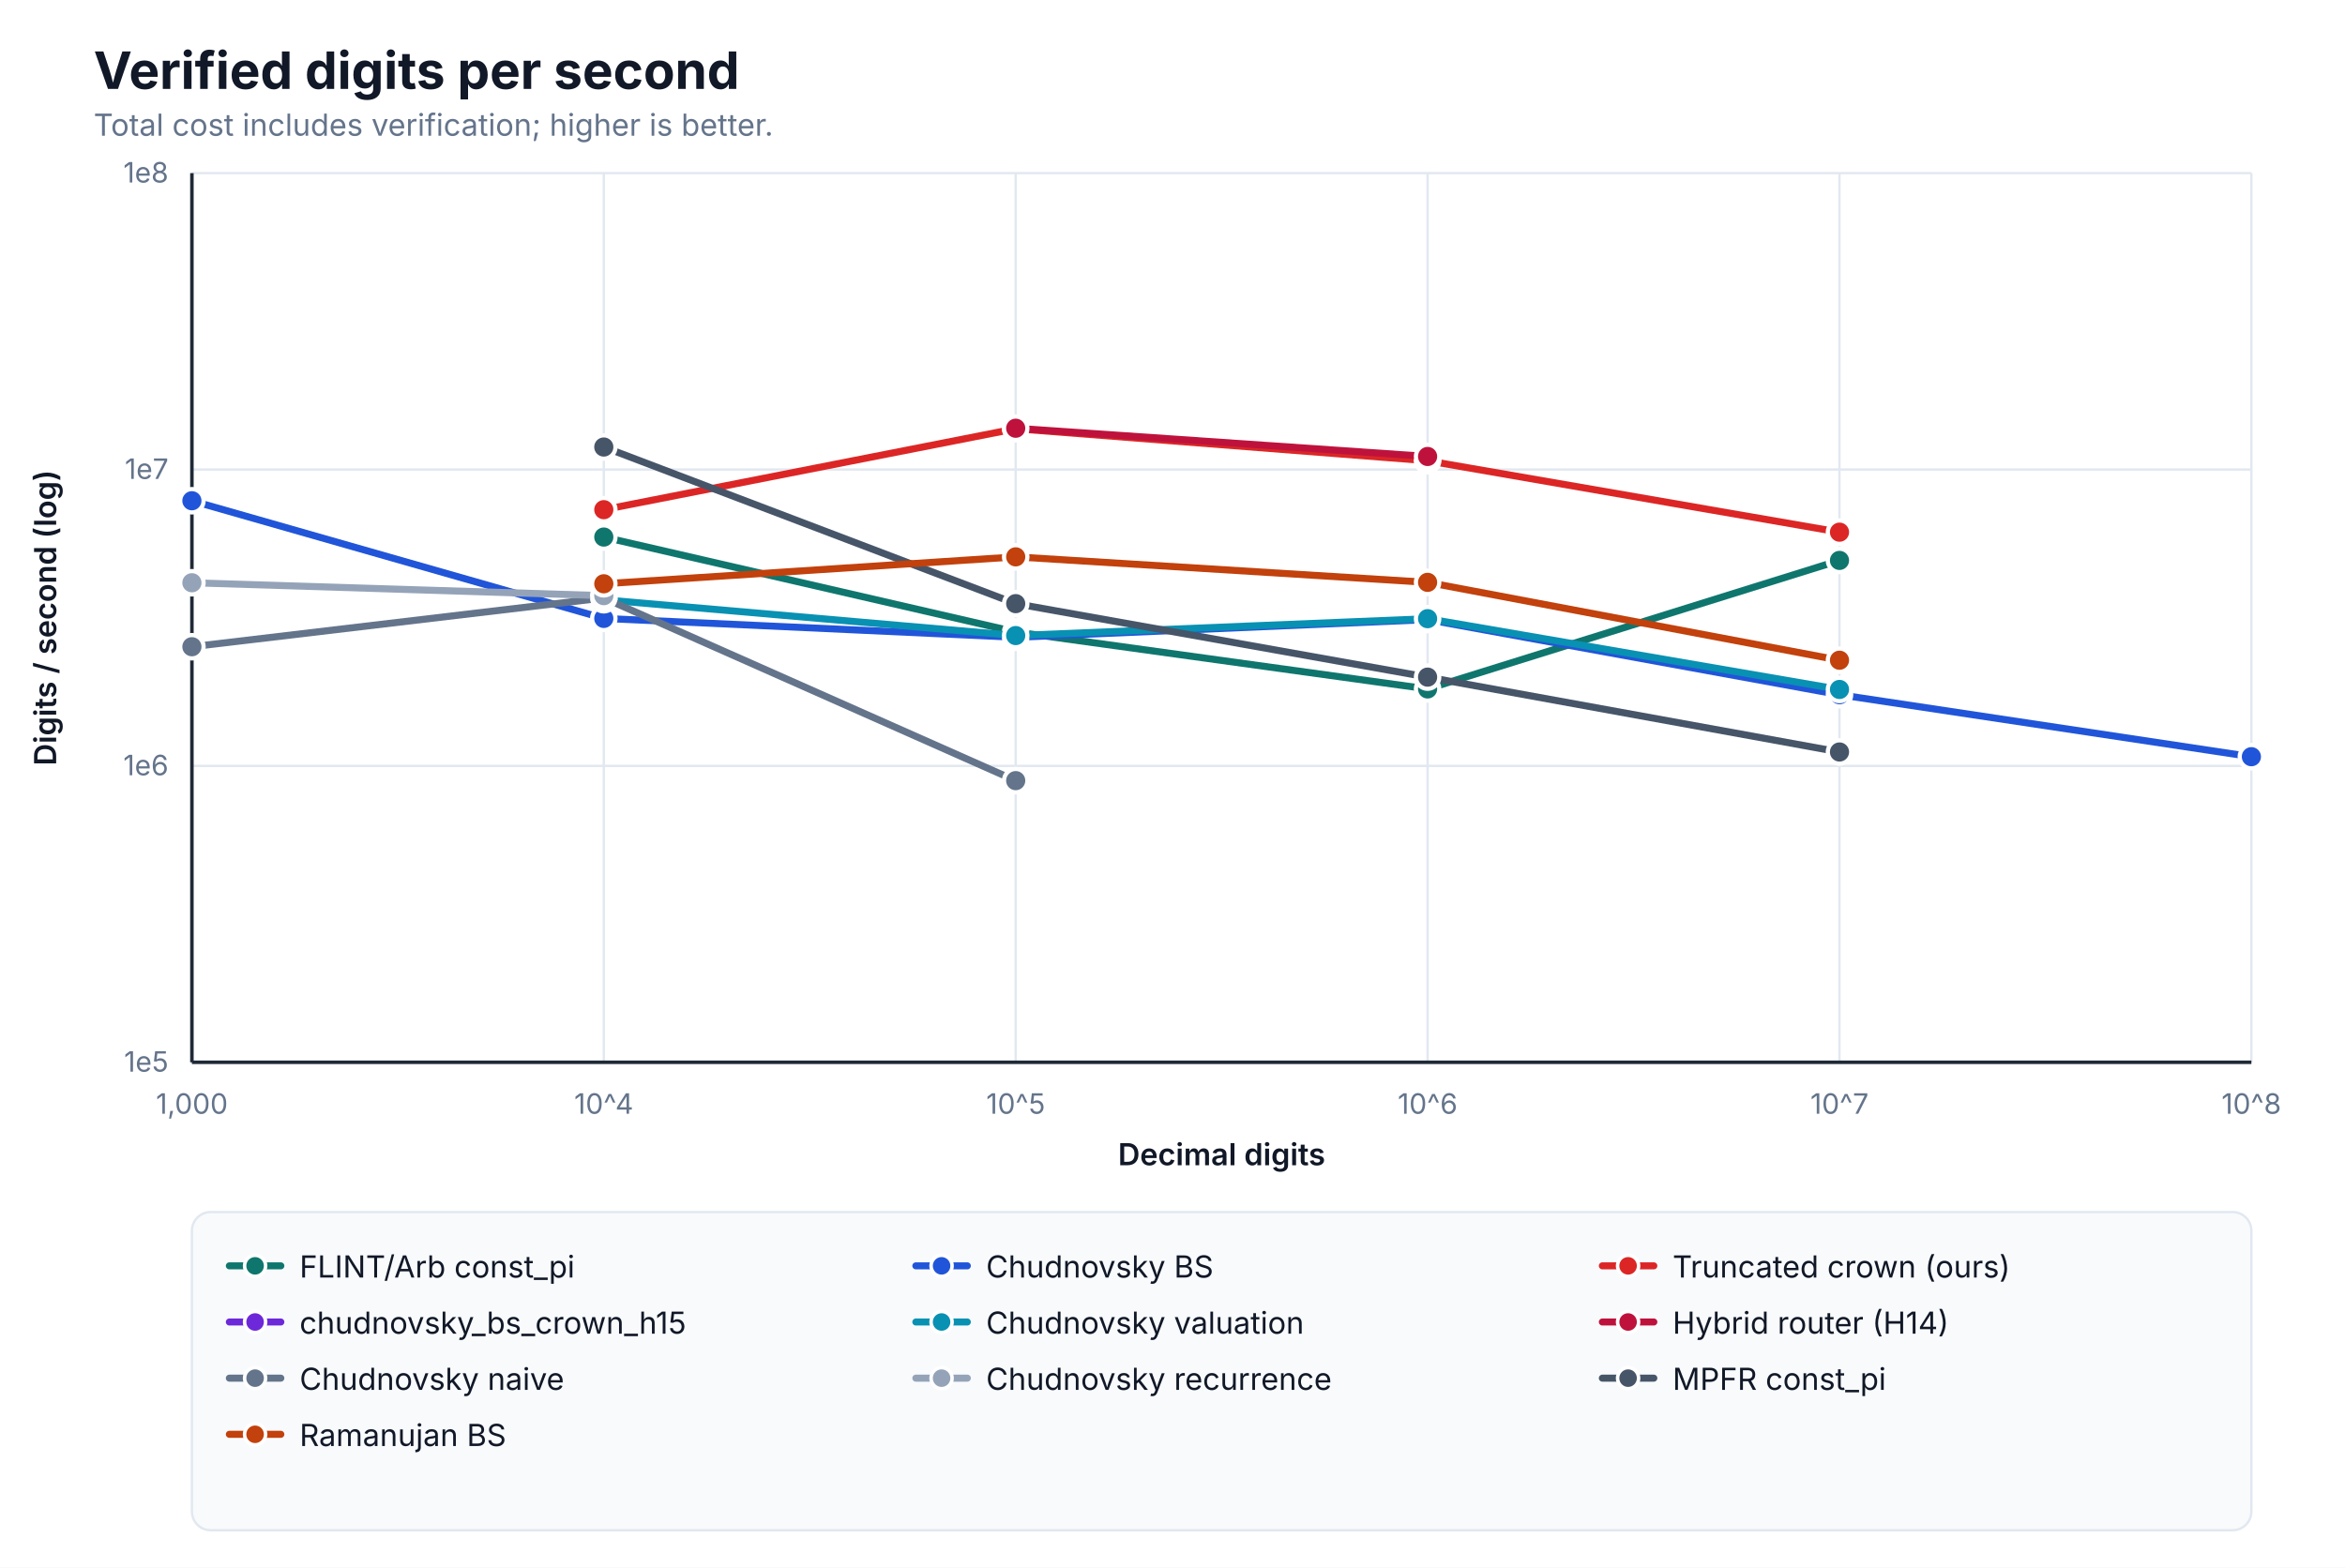
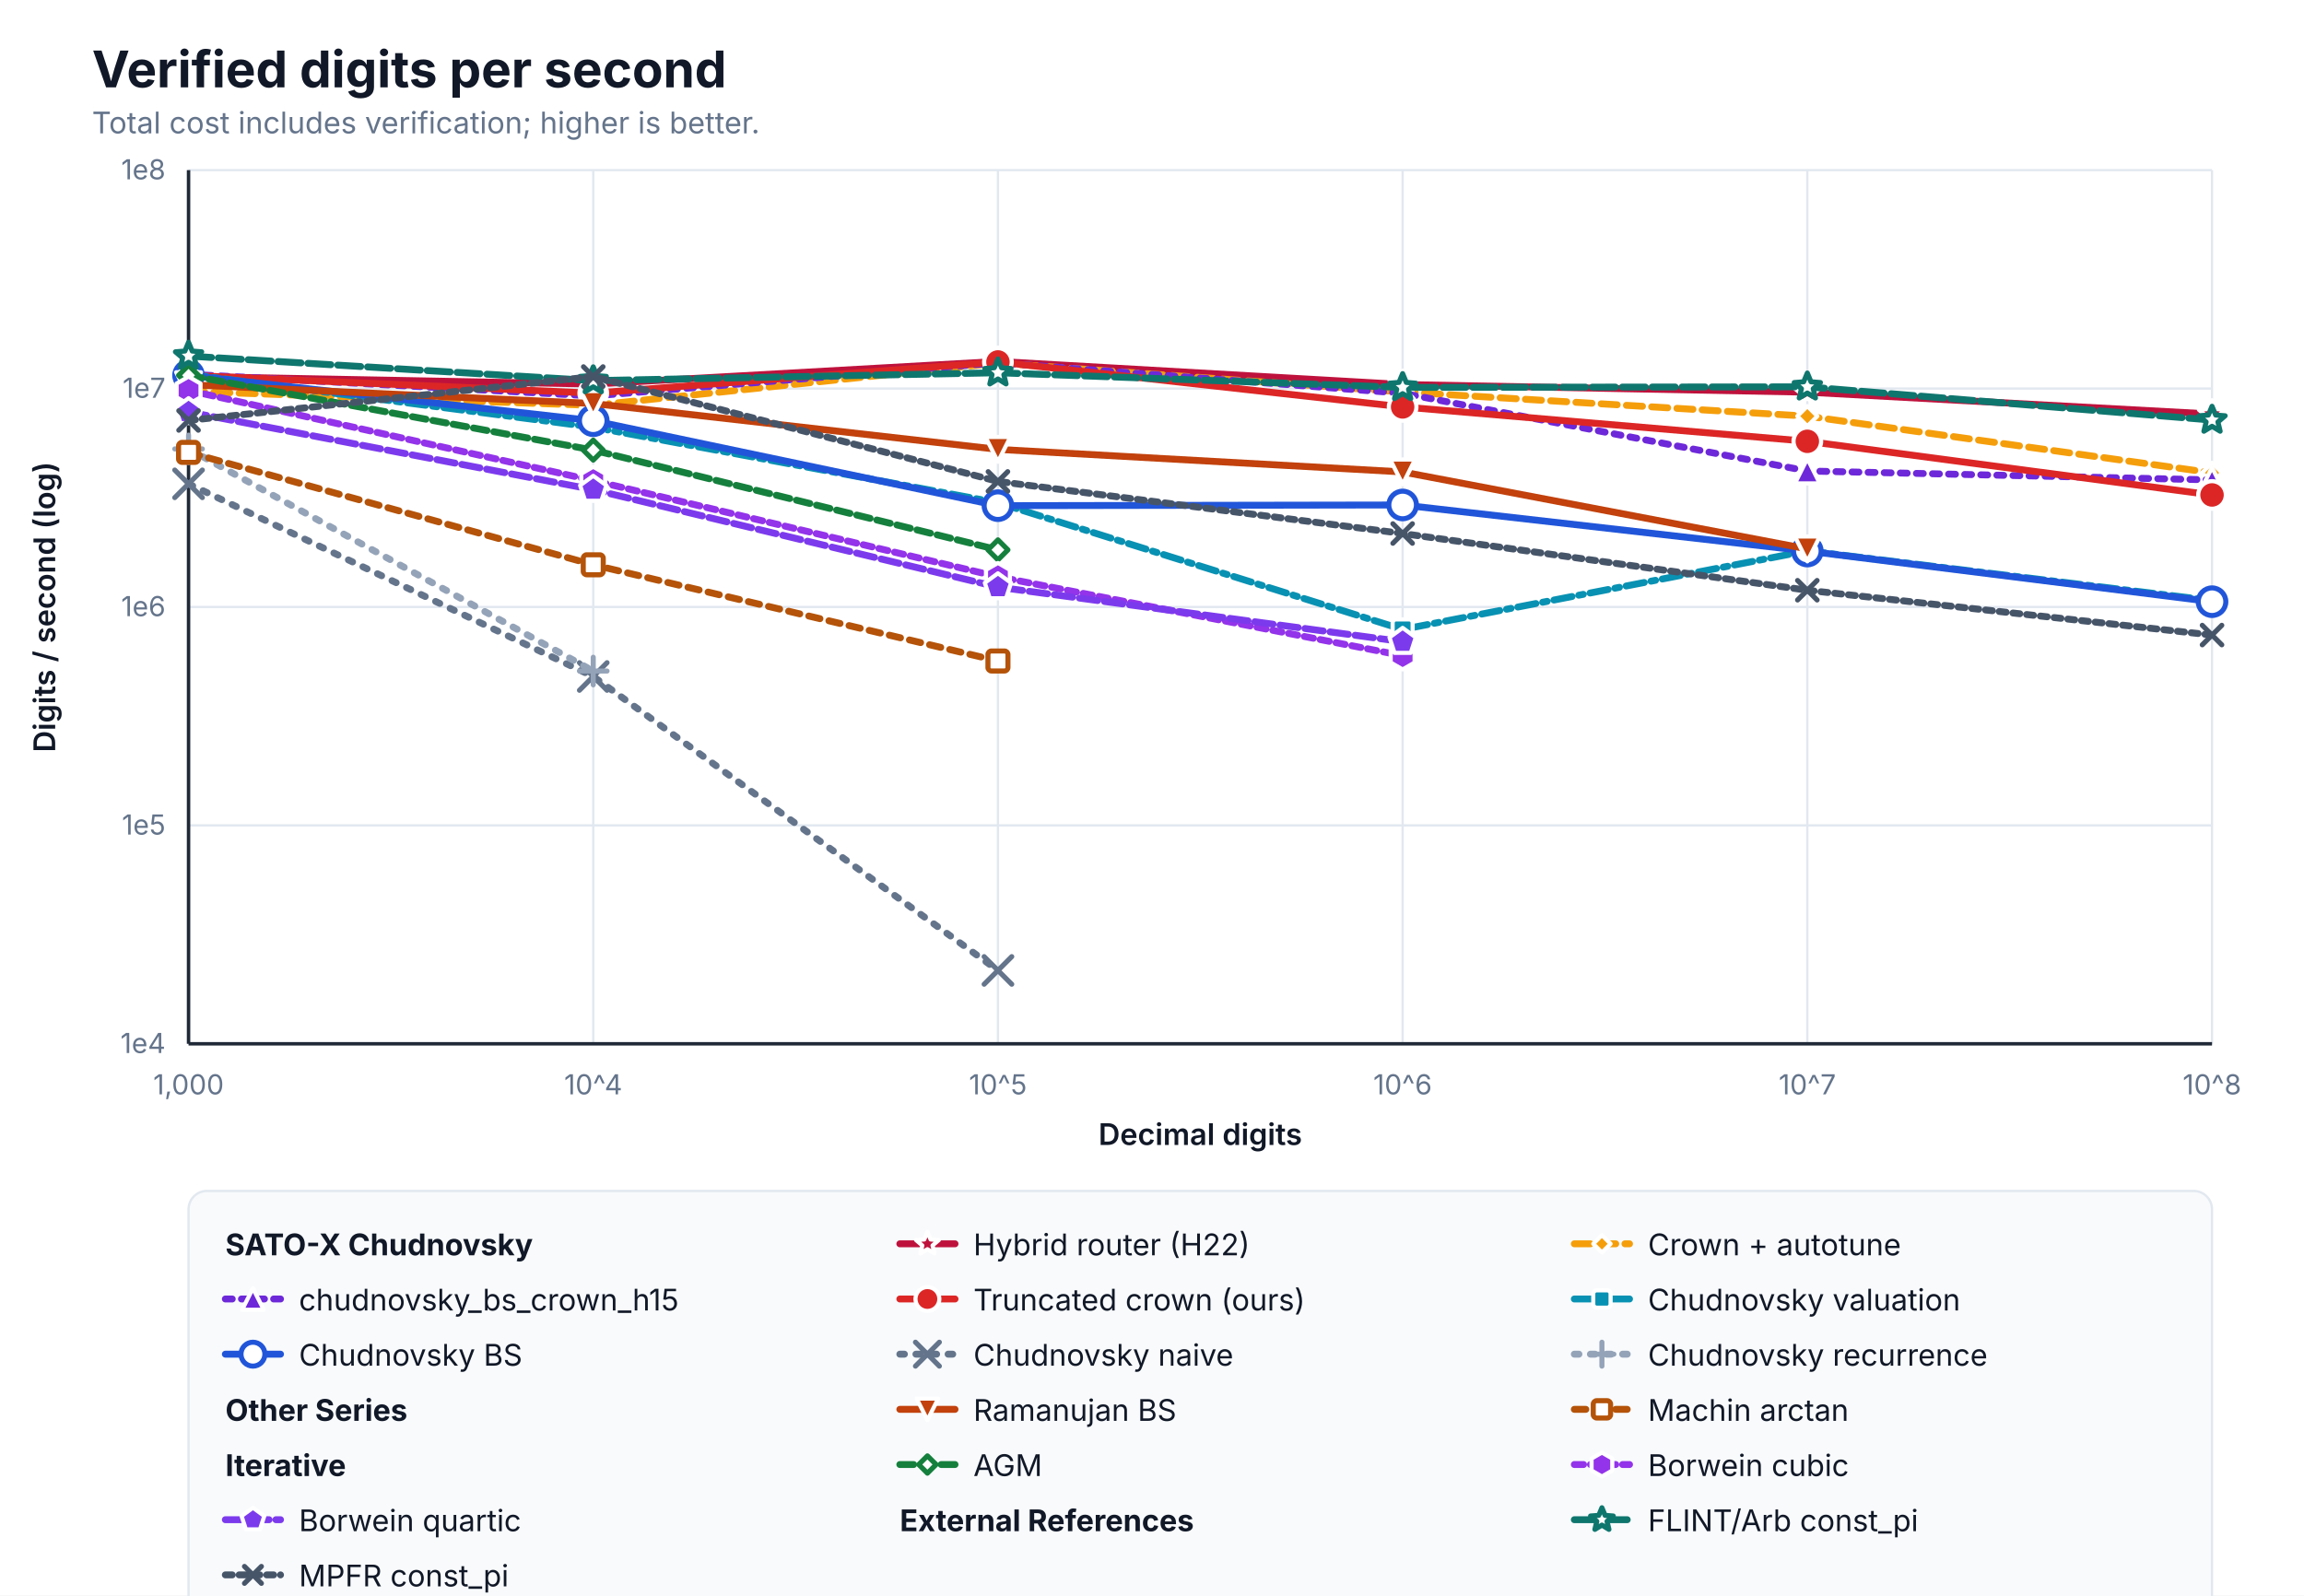
- <svg xmlns="http://www.w3.org/2000/svg" viewBox="0 0 1002 670" role="img" aria-labelledby="title desc">
+ <svg xmlns="http://www.w3.org/2000/svg" viewBox="0 0 1002 694" role="img" aria-labelledby="title desc">
  <style>text{font-family:-apple-system,BlinkMacSystemFont,'Segoe UI',sans-serif}.title{font-size:22px;font-weight:700;fill:#111827}.subtitle{font-size:13px;fill:#64748b}.axis{stroke:#1f2937;stroke-width:1.5}.grid{stroke:#e2e8f0;stroke-width:1}.tick{font-size:12px;fill:#64748b}.label{font-size:13px;font-weight:600;fill:#111827}.legend{font-size:13px;fill:#111827}.legend-box{fill:#f8fafc;stroke:#e2e8f0;stroke-width:1}.refline{stroke:#94a3b8;stroke-width:1.5;stroke-dasharray:6 4}</style>
-   <rect width="1002" height="670" fill="#fff" />
+   <rect width="1002" height="694" fill="#fff" />
  <text class="title" x="40" y="38">Verified digits per second</text>
  <text class="subtitle" x="40" y="58">Total cost includes verification; higher is better.</text>
  <line class="grid" x1="82" y1="74" x2="82" y2="454" />
  <text class="tick" x="82" y="476" text-anchor="middle">1,000</text>
  <line class="grid" x1="258" y1="74" x2="258" y2="454" />
  <text class="tick" x="258" y="476" text-anchor="middle">10^4</text>
  <line class="grid" x1="434" y1="74" x2="434" y2="454" />
  <text class="tick" x="434" y="476" text-anchor="middle">10^5</text>
  <line class="grid" x1="610" y1="74" x2="610" y2="454" />
  <text class="tick" x="610" y="476" text-anchor="middle">10^6</text>
  <line class="grid" x1="786" y1="74" x2="786" y2="454" />
  <text class="tick" x="786" y="476" text-anchor="middle">10^7</text>
  <line class="grid" x1="962" y1="74" x2="962" y2="454" />
  <text class="tick" x="962" y="476" text-anchor="middle">10^8</text>
  <line class="grid" x1="82" y1="454" x2="962" y2="454" />
-   <text class="tick" x="72" y="458" text-anchor="end">1e5</text>
-   <line class="grid" x1="82" y1="327.33" x2="962" y2="327.33" />
-   <text class="tick" x="72" y="331.33" text-anchor="end">1e6</text>
-   <line class="grid" x1="82" y1="200.67" x2="962" y2="200.67" />
-   <text class="tick" x="72" y="204.67" text-anchor="end">1e7</text>
+   <text class="tick" x="72" y="458" text-anchor="end">1e4</text>
+   <line class="grid" x1="82" y1="359" x2="962" y2="359" />
+   <text class="tick" x="72" y="363" text-anchor="end">1e5</text>
+   <line class="grid" x1="82" y1="264" x2="962" y2="264" />
+   <text class="tick" x="72" y="268" text-anchor="end">1e6</text>
+   <line class="grid" x1="82" y1="169" x2="962" y2="169" />
+   <text class="tick" x="72" y="173" text-anchor="end">1e7</text>
  <line class="grid" x1="82" y1="74" x2="962" y2="74" />
  <text class="tick" x="72" y="78" text-anchor="end">1e8</text>
  <line class="axis" x1="82" y1="454" x2="962" y2="454" />
  <line class="axis" x1="82" y1="74" x2="82" y2="454" />
  <text class="label" x="522" y="498" text-anchor="middle">Decimal digits</text>
  <text class="label" transform="translate(24 264) rotate(-90)" text-anchor="middle">Digits / second (log)</text>
-   <path d="M258 229.53 L434 270.09 L610 294.44 L786 239.51" fill="none" stroke="#0f766e" stroke-width="3" stroke-linejoin="round" stroke-linecap="round" />
-   <circle cx="258" cy="229.53" r="5" fill="#0f766e" stroke="#fff" stroke-width="1.8" />
-   <circle cx="434" cy="270.09" r="5" fill="#0f766e" stroke="#fff" stroke-width="1.8" />
-   <circle cx="610" cy="294.44" r="5" fill="#0f766e" stroke="#fff" stroke-width="1.8" />
-   <circle cx="786" cy="239.51" r="5" fill="#0f766e" stroke="#fff" stroke-width="1.8" />
-   <path d="M82 214.01 L258 264.3 L434 272.37 L610 264.81 L786 296.91 L962 323.4" fill="none" stroke="#2155d9" stroke-width="3" stroke-linejoin="round" stroke-linecap="round" />
-   <circle cx="82" cy="214.01" r="5" fill="#2155d9" stroke="#fff" stroke-width="1.8" />
-   <circle cx="258" cy="264.3" r="5" fill="#2155d9" stroke="#fff" stroke-width="1.8" />
-   <circle cx="434" cy="272.37" r="5" fill="#2155d9" stroke="#fff" stroke-width="1.8" />
-   <circle cx="610" cy="264.81" r="5" fill="#2155d9" stroke="#fff" stroke-width="1.8" />
-   <circle cx="786" cy="296.91" r="5" fill="#2155d9" stroke="#fff" stroke-width="1.8" />
-   <circle cx="962" cy="323.4" r="5" fill="#2155d9" stroke="#fff" stroke-width="1.8" />
-   <path d="M258 217.83 L434 183.23 L610 196.93 L786 227.44" fill="none" stroke="#dc2626" stroke-width="3" stroke-linejoin="round" stroke-linecap="round" />
-   <circle cx="258" cy="217.83" r="5" fill="#dc2626" stroke="#fff" stroke-width="1.8" />
-   <circle cx="434" cy="183.23" r="5" fill="#dc2626" stroke="#fff" stroke-width="1.8" />
-   <circle cx="610" cy="196.93" r="5" fill="#dc2626" stroke="#fff" stroke-width="1.8" />
-   <circle cx="786" cy="227.44" r="5" fill="#dc2626" stroke="#fff" stroke-width="1.8" />
-   <circle cx="610" cy="196.26" r="5" fill="#6d28d9" stroke="#fff" stroke-width="1.8" />
-   <path d="M258 256.32 L434 271.63 L610 264.41 L786 294.66" fill="none" stroke="#0891b2" stroke-width="3" stroke-linejoin="round" stroke-linecap="round" />
-   <circle cx="258" cy="256.32" r="5" fill="#0891b2" stroke="#fff" stroke-width="1.8" />
-   <circle cx="434" cy="271.63" r="5" fill="#0891b2" stroke="#fff" stroke-width="1.8" />
-   <circle cx="610" cy="264.41" r="5" fill="#0891b2" stroke="#fff" stroke-width="1.8" />
-   <circle cx="786" cy="294.66" r="5" fill="#0891b2" stroke="#fff" stroke-width="1.8" />
-   <path d="M434 183.02 L610 195.09" fill="none" stroke="#be123c" stroke-width="3" stroke-linejoin="round" stroke-linecap="round" />
-   <circle cx="434" cy="183.02" r="5" fill="#be123c" stroke="#fff" stroke-width="1.8" />
-   <circle cx="610" cy="195.09" r="5" fill="#be123c" stroke="#fff" stroke-width="1.8" />
-   <path d="M82 276.4 L258 255.55 L434 333.63" fill="none" stroke="#64748b" stroke-width="3" stroke-linejoin="round" stroke-linecap="round" />
-   <circle cx="82" cy="276.4" r="5" fill="#64748b" stroke="#fff" stroke-width="1.8" />
-   <circle cx="258" cy="255.55" r="5" fill="#64748b" stroke="#fff" stroke-width="1.8" />
-   <circle cx="434" cy="333.63" r="5" fill="#64748b" stroke="#fff" stroke-width="1.8" />
-   <path d="M82 249.06 L258 254.57" fill="none" stroke="#94a3b8" stroke-width="3" stroke-linejoin="round" stroke-linecap="round" />
-   <circle cx="82" cy="249.06" r="5" fill="#94a3b8" stroke="#fff" stroke-width="1.8" />
-   <circle cx="258" cy="254.57" r="5" fill="#94a3b8" stroke="#fff" stroke-width="1.8" />
-   <path d="M258 191.05 L434 257.99 L610 289.39 L786 321.39" fill="none" stroke="#475569" stroke-width="3" stroke-linejoin="round" stroke-linecap="round" />
-   <circle cx="258" cy="191.05" r="5" fill="#475569" stroke="#fff" stroke-width="1.8" />
-   <circle cx="434" cy="257.99" r="5" fill="#475569" stroke="#fff" stroke-width="1.8" />
-   <circle cx="610" cy="289.39" r="5" fill="#475569" stroke="#fff" stroke-width="1.8" />
-   <circle cx="786" cy="321.39" r="5" fill="#475569" stroke="#fff" stroke-width="1.8" />
-   <path d="M258 249.5 L434 237.99 L610 248.89 L786 282.17" fill="none" stroke="#c2410c" stroke-width="3" stroke-linejoin="round" stroke-linecap="round" />
-   <circle cx="258" cy="249.5" r="5" fill="#c2410c" stroke="#fff" stroke-width="1.8" />
-   <circle cx="434" cy="237.99" r="5" fill="#c2410c" stroke="#fff" stroke-width="1.8" />
-   <circle cx="610" cy="248.89" r="5" fill="#c2410c" stroke="#fff" stroke-width="1.8" />
-   <circle cx="786" cy="282.17" r="5" fill="#c2410c" stroke="#fff" stroke-width="1.8" />
-   <rect class="legend-box" x="82" y="518" width="880" height="136" rx="8" />
-   <line x1="98" y1="541" x2="120" y2="541" stroke="#0f766e" stroke-width="3" stroke-linecap="round" />
-   <circle cx="109" cy="541" r="4.5" fill="#0f766e" stroke="#fff" stroke-width="1.5" />
-   <text class="legend" x="128" y="546">FLINT/Arb const_pi</text>
-   <line x1="391.33" y1="541" x2="413.33" y2="541" stroke="#2155d9" stroke-width="3" stroke-linecap="round" />
-   <circle cx="402.33" cy="541" r="4.5" fill="#2155d9" stroke="#fff" stroke-width="1.5" />
-   <text class="legend" x="421.33" y="546">Chudnovsky BS</text>
-   <line x1="684.67" y1="541" x2="706.67" y2="541" stroke="#dc2626" stroke-width="3" stroke-linecap="round" />
-   <circle cx="695.67" cy="541" r="4.5" fill="#dc2626" stroke="#fff" stroke-width="1.5" />
-   <text class="legend" x="714.67" y="546">Truncated crown (ours)</text>
-   <line x1="98" y1="565" x2="120" y2="565" stroke="#6d28d9" stroke-width="3" stroke-linecap="round" />
-   <circle cx="109" cy="565" r="4.5" fill="#6d28d9" stroke="#fff" stroke-width="1.5" />
-   <text class="legend" x="128" y="570">chudnovsky_bs_crown_h15</text>
-   <line x1="391.33" y1="565" x2="413.33" y2="565" stroke="#0891b2" stroke-width="3" stroke-linecap="round" />
-   <circle cx="402.33" cy="565" r="4.5" fill="#0891b2" stroke="#fff" stroke-width="1.5" />
-   <text class="legend" x="421.33" y="570">Chudnovsky valuation</text>
-   <line x1="684.67" y1="565" x2="706.67" y2="565" stroke="#be123c" stroke-width="3" stroke-linecap="round" />
-   <circle cx="695.67" cy="565" r="4.5" fill="#be123c" stroke="#fff" stroke-width="1.5" />
-   <text class="legend" x="714.67" y="570">Hybrid router (H14)</text>
-   <line x1="98" y1="589" x2="120" y2="589" stroke="#64748b" stroke-width="3" stroke-linecap="round" />
-   <circle cx="109" cy="589" r="4.5" fill="#64748b" stroke="#fff" stroke-width="1.5" />
-   <text class="legend" x="128" y="594">Chudnovsky naive</text>
-   <line x1="391.33" y1="589" x2="413.33" y2="589" stroke="#94a3b8" stroke-width="3" stroke-linecap="round" />
-   <circle cx="402.33" cy="589" r="4.5" fill="#94a3b8" stroke="#fff" stroke-width="1.5" />
-   <text class="legend" x="421.33" y="594">Chudnovsky recurrence</text>
-   <line x1="684.67" y1="589" x2="706.67" y2="589" stroke="#475569" stroke-width="3" stroke-linecap="round" />
-   <circle cx="695.67" cy="589" r="4.5" fill="#475569" stroke="#fff" stroke-width="1.5" />
-   <text class="legend" x="714.67" y="594">MPFR const_pi</text>
-   <line x1="98" y1="613" x2="120" y2="613" stroke="#c2410c" stroke-width="3" stroke-linecap="round" />
-   <circle cx="109" cy="613" r="4.5" fill="#c2410c" stroke="#fff" stroke-width="1.5" />
-   <text class="legend" x="128" y="618">Ramanujan BS</text>
+   <path d="M82 163.73 L258 167.06 L434 157.2 L610 167.24 L786 170.58 L962 180.1" fill="none" stroke="#be123c" stroke-width="3" stroke-linejoin="round" stroke-linecap="round" />
+   <polygon points="82,157.73 83.59,161.54 87.71,161.87 84.57,164.56 85.53,168.58 82,166.43 78.47,168.58 79.43,164.56 76.29,161.87 80.41,161.54" fill="#be123c" stroke="#fff" stroke-width="1.8" stroke-linejoin="round" />
+   <polygon points="258,161.06 259.59,164.87 263.71,165.2 260.57,167.89 261.53,171.91 258,169.76 254.47,171.91 255.43,167.89 252.29,165.2 256.41,164.87" fill="#be123c" stroke="#fff" stroke-width="1.8" stroke-linejoin="round" />
+   <polygon points="434,151.2 435.59,155.02 439.71,155.35 436.57,158.04 437.53,162.06 434,159.9 430.47,162.06 431.43,158.04 428.29,155.35 432.41,155.02" fill="#be123c" stroke="#fff" stroke-width="1.8" stroke-linejoin="round" />
+   <polygon points="610,161.24 611.59,165.05 615.71,165.38 612.57,168.07 613.53,172.09 610,169.94 606.47,172.09 607.43,168.07 604.29,165.38 608.41,165.05" fill="#be123c" stroke="#fff" stroke-width="1.8" stroke-linejoin="round" />
+   <polygon points="786,164.58 787.59,168.4 791.71,168.73 788.57,171.42 789.53,175.44 786,173.28 782.47,175.44 783.43,171.42 780.29,168.73 784.41,168.4" fill="#be123c" stroke="#fff" stroke-width="1.8" stroke-linejoin="round" />
+   <polygon points="962,174.1 963.59,177.91 967.71,178.24 964.57,180.93 965.53,184.95 962,182.8 958.47,184.95 959.43,180.93 956.29,178.24 960.41,177.91" fill="#be123c" stroke="#fff" stroke-width="1.8" stroke-linejoin="round" />
+   <path d="M82 170.22 L258 176.32 L434 157.92 L610 170.47 L786 181.01 L962 205.65" fill="none" stroke="#f59e0b" stroke-width="3" stroke-linejoin="round" stroke-linecap="round" stroke-dasharray="7 4" />
+   <polygon points="82,165.87 86.35,170.22 82,174.57 77.65,170.22" fill="#f59e0b" stroke="#fff" stroke-width="1.8" stroke-linejoin="round" />
+   <polygon points="258,171.97 262.35,176.32 258,180.67 253.65,176.32" fill="#f59e0b" stroke="#fff" stroke-width="1.8" stroke-linejoin="round" />
+   <polygon points="434,153.57 438.35,157.92 434,162.27 429.65,157.92" fill="#f59e0b" stroke="#fff" stroke-width="1.8" stroke-linejoin="round" />
+   <polygon points="610,166.12 614.35,170.47 610,174.82 605.65,170.47" fill="#f59e0b" stroke="#fff" stroke-width="1.8" stroke-linejoin="round" />
+   <polygon points="786,176.66 790.35,181.01 786,185.36 781.65,181.01" fill="#f59e0b" stroke="#fff" stroke-width="1.8" stroke-linejoin="round" />
+   <polygon points="962,201.3 966.35,205.65 962,210 957.65,205.65" fill="#f59e0b" stroke="#fff" stroke-width="1.8" stroke-linejoin="round" />
+   <path d="M82 162.78 L258 172.21 L434 157.8 L610 171.04 L786 204.86 L962 208.73" fill="none" stroke="#6d28d9" stroke-width="3" stroke-linejoin="round" stroke-linecap="round" stroke-dasharray="3 4" />
+   <polygon points="82,157.38 87.4,168.18 76.6,168.18" fill="#6d28d9" stroke="#fff" stroke-width="1.8" stroke-linejoin="round" />
+   <polygon points="258,166.81 263.4,177.61 252.6,177.61" fill="#6d28d9" stroke="#fff" stroke-width="1.8" stroke-linejoin="round" />
+   <polygon points="434,152.4 439.4,163.2 428.6,163.2" fill="#6d28d9" stroke="#fff" stroke-width="1.8" stroke-linejoin="round" />
+   <polygon points="610,165.64 615.4,176.44 604.6,176.44" fill="#6d28d9" stroke="#fff" stroke-width="1.8" stroke-linejoin="round" />
+   <polygon points="786,199.46 791.4,210.26 780.6,210.26" fill="#6d28d9" stroke="#fff" stroke-width="1.8" stroke-linejoin="round" />
+   <polygon points="962,203.33 967.4,214.13 956.6,214.13" fill="#6d28d9" stroke="#fff" stroke-width="1.8" stroke-linejoin="round" />
+   <path d="M82 163.25 L258 171.01 L434 157.43 L610 176.99 L786 191.95 L962 215.28" fill="none" stroke="#dc2626" stroke-width="3" stroke-linejoin="round" stroke-linecap="round" />
+   <circle cx="82" cy="163.25" r="6" fill="#dc2626" stroke="#fff" stroke-width="1.8" />
+   <circle cx="258" cy="171.01" r="6" fill="#dc2626" stroke="#fff" stroke-width="1.8" />
+   <circle cx="434" cy="157.43" r="6" fill="#dc2626" stroke="#fff" stroke-width="1.8" />
+   <circle cx="610" cy="176.99" r="6" fill="#dc2626" stroke="#fff" stroke-width="1.8" />
+   <circle cx="786" cy="191.95" r="6" fill="#dc2626" stroke="#fff" stroke-width="1.8" />
+   <circle cx="962" cy="215.28" r="6" fill="#dc2626" stroke="#fff" stroke-width="1.8" />
+   <path d="M82 162.78 L258 185.81 L434 218.67 L610 273.77 L786 239.58 L962 261.21" fill="none" stroke="#0891b2" stroke-width="3" stroke-linejoin="round" stroke-linecap="round" stroke-dasharray="8 3 2 3" />
+   <rect x="77.65" y="158.43" width="8.7" height="8.7" rx="1.5" fill="#0891b2" stroke="#fff" stroke-width="1.8" />
+   <rect x="253.65" y="181.46" width="8.7" height="8.7" rx="1.5" fill="#0891b2" stroke="#fff" stroke-width="1.8" />
+   <rect x="429.65" y="214.32" width="8.7" height="8.7" rx="1.5" fill="#0891b2" stroke="#fff" stroke-width="1.8" />
+   <rect x="605.65" y="269.42" width="8.7" height="8.7" rx="1.5" fill="#0891b2" stroke="#fff" stroke-width="1.8" />
+   <rect x="781.65" y="235.23" width="8.7" height="8.7" rx="1.5" fill="#0891b2" stroke="#fff" stroke-width="1.8" />
+   <rect x="957.65" y="256.86" width="8.7" height="8.7" rx="1.5" fill="#0891b2" stroke="#fff" stroke-width="1.8" />
+   <path d="M82 163.25 L258 183 L434 219.94 L610 219.64 L786 239.68 L962 261.71" fill="none" stroke="#2155d9" stroke-width="3" stroke-linejoin="round" stroke-linecap="round" />
+   <circle cx="82" cy="163.25" r="6" fill="#fff" stroke="#2155d9" stroke-width="2.2" />
+   <circle cx="258" cy="183" r="6" fill="#fff" stroke="#2155d9" stroke-width="2.2" />
+   <circle cx="434" cy="219.94" r="6" fill="#fff" stroke="#2155d9" stroke-width="2.2" />
+   <circle cx="610" cy="219.64" r="6" fill="#fff" stroke="#2155d9" stroke-width="2.2" />
+   <circle cx="786" cy="239.68" r="6" fill="#fff" stroke="#2155d9" stroke-width="2.2" />
+   <circle cx="962" cy="261.71" r="6" fill="#fff" stroke="#2155d9" stroke-width="2.2" />
+   <path d="M82 210.44 L258 294.24 L434 422.09" fill="none" stroke="#64748b" stroke-width="3" stroke-linejoin="round" stroke-linecap="round" stroke-dasharray="2 5" />
+   <path d="M76 204.44 L88 216.44 M88 204.44 L76 216.44" stroke="#64748b" stroke-width="2.2" stroke-linecap="round" />
+   <path d="M252 288.24 L264 300.24 M264 288.24 L252 300.24" stroke="#64748b" stroke-width="2.2" stroke-linecap="round" />
+   <path d="M428 416.09 L440 428.09 M440 416.09 L428 428.09" stroke="#64748b" stroke-width="2.2" stroke-linecap="round" />
+   <path d="M82 195.26 L258 291.87" fill="none" stroke="#94a3b8" stroke-width="3" stroke-linejoin="round" stroke-linecap="round" stroke-dasharray="2 5" />
+   <path d="M76 195.26 L88 195.26 M82 189.26 L82 201.26" stroke="#94a3b8" stroke-width="2.2" stroke-linecap="round" />
+   <path d="M252 291.87 L264 291.87 M258 285.87 L258 297.87" stroke="#94a3b8" stroke-width="2.2" stroke-linecap="round" />
+   <path d="M82 167.32 L258 175.51 L434 195.46 L610 205.27 L786 238.76" fill="none" stroke="#c2410c" stroke-width="3" stroke-linejoin="round" stroke-linecap="round" />
+   <polygon points="76.6,161.92 87.4,161.92 82,172.72" fill="#c2410c" stroke="#fff" stroke-width="1.8" stroke-linejoin="round" />
+   <polygon points="252.6,170.11 263.4,170.11 258,180.91" fill="#c2410c" stroke="#fff" stroke-width="1.8" stroke-linejoin="round" />
+   <polygon points="428.6,190.06 439.4,190.06 434,200.86" fill="#c2410c" stroke="#fff" stroke-width="1.8" stroke-linejoin="round" />
+   <polygon points="604.6,199.87 615.4,199.87 610,210.67" fill="#c2410c" stroke="#fff" stroke-width="1.8" stroke-linejoin="round" />
+   <polygon points="780.6,233.36 791.4,233.36 786,244.16" fill="#c2410c" stroke="#fff" stroke-width="1.8" stroke-linejoin="round" />
+   <path d="M82 196.76 L258 245.65 L434 287.5" fill="none" stroke="#b45309" stroke-width="3" stroke-linejoin="round" stroke-linecap="round" stroke-dasharray="5 4" />
+   <rect x="77.65" y="192.41" width="8.7" height="8.7" rx="1.5" fill="#fff" stroke="#b45309" stroke-width="2.2" />
+   <rect x="253.65" y="241.3" width="8.7" height="8.7" rx="1.5" fill="#fff" stroke="#b45309" stroke-width="2.2" />
+   <rect x="429.65" y="283.15" width="8.7" height="8.7" rx="1.5" fill="#fff" stroke="#b45309" stroke-width="2.2" />
+   <path d="M82 163.25 L258 195.78 L434 239.16" fill="none" stroke="#15803d" stroke-width="3" stroke-linejoin="round" stroke-linecap="round" stroke-dasharray="6 3" />
+   <polygon points="82,158.9 86.35,163.25 82,167.6 77.65,163.25" fill="#fff" stroke="#15803d" stroke-width="2.2" stroke-linejoin="round" />
+   <polygon points="258,191.43 262.35,195.78 258,200.13 253.65,195.78" fill="#fff" stroke="#15803d" stroke-width="2.2" stroke-linejoin="round" />
+   <polygon points="434,234.81 438.35,239.16 434,243.51 429.65,239.16" fill="#fff" stroke="#15803d" stroke-width="2.2" stroke-linejoin="round" />
+   <path d="M82 169.82 L258 209.02 L434 250.86 L610 285.17" fill="none" stroke="#9333ea" stroke-width="3" stroke-linejoin="round" stroke-linecap="round" stroke-dasharray="4 3" />
+   <polygon points="87.2,172.82 82,175.82 76.8,172.82 76.8,166.82 82,163.82 87.2,166.82" fill="#9333ea" stroke="#fff" stroke-width="1.8" stroke-linejoin="round" />
+   <polygon points="263.2,212.02 258,215.02 252.8,212.02 252.8,206.02 258,203.02 263.2,206.02" fill="#9333ea" stroke="#fff" stroke-width="1.8" stroke-linejoin="round" />
+   <polygon points="439.2,253.86 434,256.86 428.8,253.86 428.8,247.86 434,244.86 439.2,247.86" fill="#9333ea" stroke="#fff" stroke-width="1.8" stroke-linejoin="round" />
+   <polygon points="615.2,288.17 610,291.17 604.8,288.17 604.8,282.17 610,279.17 615.2,282.17" fill="#9333ea" stroke="#fff" stroke-width="1.8" stroke-linejoin="round" />
+   <path d="M82 179.18 L258 212.97 L434 255.36 L610 279.1" fill="none" stroke="#7c3aed" stroke-width="3" stroke-linejoin="round" stroke-linecap="round" stroke-dasharray="8 3" />
+   <polygon points="82,173.18 87.71,177.33 85.53,184.04 78.47,184.04 76.29,177.33" fill="#7c3aed" stroke="#fff" stroke-width="1.8" stroke-linejoin="round" />
+   <polygon points="258,206.97 263.71,211.12 261.53,217.82 254.47,217.82 252.29,211.12" fill="#7c3aed" stroke="#fff" stroke-width="1.8" stroke-linejoin="round" />
+   <polygon points="434,249.36 439.71,253.51 437.53,260.21 430.47,260.21 428.29,253.51" fill="#7c3aed" stroke="#fff" stroke-width="1.8" stroke-linejoin="round" />
+   <polygon points="610,273.1 615.71,277.25 613.53,283.96 606.47,283.96 604.29,277.25" fill="#7c3aed" stroke="#fff" stroke-width="1.8" stroke-linejoin="round" />
+   <path d="M82 154.87 L258 165.56 L434 162.13 L610 168.51 L786 168.25 L962 182.71" fill="none" stroke="#0f766e" stroke-width="3" stroke-linejoin="round" stroke-linecap="round" stroke-dasharray="10 3" />
+   <polygon points="82,148.87 83.59,152.69 87.71,153.02 84.57,155.7 85.53,159.72 82,157.57 78.47,159.72 79.43,155.7 76.29,153.02 80.41,152.69" fill="#fff" stroke="#0f766e" stroke-width="2.2" stroke-linejoin="round" />
+   <polygon points="258,159.56 259.59,163.38 263.71,163.71 260.57,166.39 261.53,170.41 258,168.26 254.47,170.41 255.43,166.39 252.29,163.71 256.41,163.38" fill="#fff" stroke="#0f766e" stroke-width="2.2" stroke-linejoin="round" />
+   <polygon points="434,156.13 435.59,159.95 439.71,160.28 436.57,162.97 437.53,166.99 434,164.83 430.47,166.99 431.43,162.97 428.29,160.28 432.41,159.95" fill="#fff" stroke="#0f766e" stroke-width="2.2" stroke-linejoin="round" />
+   <polygon points="610,162.51 611.59,166.33 615.71,166.66 612.57,169.35 613.53,173.37 610,171.21 606.47,173.37 607.43,169.35 604.29,166.66 608.41,166.33" fill="#fff" stroke="#0f766e" stroke-width="2.2" stroke-linejoin="round" />
+   <polygon points="786,162.25 787.59,166.06 791.71,166.39 788.57,169.08 789.53,173.1 786,170.95 782.47,173.1 783.43,169.08 780.29,166.39 784.41,166.06" fill="#fff" stroke="#0f766e" stroke-width="2.2" stroke-linejoin="round" />
+   <polygon points="962,176.71 963.59,180.52 967.71,180.85 964.57,183.54 965.53,187.56 962,185.41 958.47,187.56 959.43,183.54 956.29,180.85 960.41,180.52" fill="#fff" stroke="#0f766e" stroke-width="2.2" stroke-linejoin="round" />
+   <path d="M82 182.88 L258 163.77 L434 209.39 L610 232.05 L786 256.72 L962 276.22" fill="none" stroke="#475569" stroke-width="3" stroke-linejoin="round" stroke-linecap="round" stroke-dasharray="3 3" />
+   <path d="M76 182.88 L88 182.88 M82 176.88 L82 188.88" transform="rotate(45 82 182.88)" stroke="#475569" stroke-width="2.2" stroke-linecap="round" />
+   <path d="M252 163.77 L264 163.77 M258 157.77 L258 169.77" transform="rotate(45 258 163.77)" stroke="#475569" stroke-width="2.2" stroke-linecap="round" />
+   <path d="M428 209.39 L440 209.39 M434 203.39 L434 215.39" transform="rotate(45 434 209.39)" stroke="#475569" stroke-width="2.2" stroke-linecap="round" />
+   <path d="M604 232.05 L616 232.05 M610 226.05 L610 238.05" transform="rotate(45 610 232.05)" stroke="#475569" stroke-width="2.2" stroke-linecap="round" />
+   <path d="M780 256.72 L792 256.72 M786 250.72 L786 262.72" transform="rotate(45 786 256.72)" stroke="#475569" stroke-width="2.2" stroke-linecap="round" />
+   <path d="M956 276.22 L968 276.22 M962 270.22 L962 282.22" transform="rotate(45 962 276.22)" stroke="#475569" stroke-width="2.2" stroke-linecap="round" />
+   <rect class="legend-box" x="82" y="518" width="880" height="208" rx="8" />
+   <text class="legend" x="98" y="546" font-weight="700" fill="#64748b">SATO-X Chudnovsky</text>
+   <line x1="391.33" y1="541" x2="415.33" y2="541" stroke="#be123c" stroke-width="3" stroke-linecap="round" />
+   <polygon points="403.33,535.8 404.71,539.11 408.28,539.39 405.56,541.72 406.39,545.21 403.33,543.34 400.28,545.21 401.11,541.72 398.39,539.39 401.96,539.11" fill="#be123c" stroke="#fff" stroke-width="1.8" stroke-linejoin="round" />
+   <text class="legend" x="423.33" y="546">Hybrid router (H22)</text>
+   <line x1="684.67" y1="541" x2="708.67" y2="541" stroke="#f59e0b" stroke-width="3" stroke-linecap="round" stroke-dasharray="7 4" />
+   <polygon points="696.67,537.23 700.44,541 696.67,544.77 692.9,541" fill="#f59e0b" stroke="#fff" stroke-width="1.8" stroke-linejoin="round" />
+   <text class="legend" x="716.67" y="546">Crown + autotune</text>
+   <line x1="98" y1="565" x2="122" y2="565" stroke="#6d28d9" stroke-width="3" stroke-linecap="round" stroke-dasharray="3 4" />
+   <polygon points="110,560.32 114.68,569.68 105.32,569.68" fill="#6d28d9" stroke="#fff" stroke-width="1.8" stroke-linejoin="round" />
+   <text class="legend" x="130" y="570">chudnovsky_bs_crown_h15</text>
+   <line x1="391.33" y1="565" x2="415.33" y2="565" stroke="#dc2626" stroke-width="3" stroke-linecap="round" />
+   <circle cx="403.33" cy="565" r="5.2" fill="#dc2626" stroke="#fff" stroke-width="1.8" />
+   <text class="legend" x="423.33" y="570">Truncated crown (ours)</text>
+   <line x1="684.67" y1="565" x2="708.67" y2="565" stroke="#0891b2" stroke-width="3" stroke-linecap="round" stroke-dasharray="8 3 2 3" />
+   <rect x="692.9" y="561.23" width="7.54" height="7.54" rx="1.5" fill="#0891b2" stroke="#fff" stroke-width="1.8" />
+   <text class="legend" x="716.67" y="570">Chudnovsky valuation</text>
+   <line x1="98" y1="589" x2="122" y2="589" stroke="#2155d9" stroke-width="3" stroke-linecap="round" />
+   <circle cx="110" cy="589" r="5.2" fill="#fff" stroke="#2155d9" stroke-width="2.2" />
+   <text class="legend" x="130" y="594">Chudnovsky BS</text>
+   <line x1="391.33" y1="589" x2="415.33" y2="589" stroke="#64748b" stroke-width="3" stroke-linecap="round" stroke-dasharray="2 5" />
+   <path d="M398.13 583.8 L408.53 594.2 M408.53 583.8 L398.13 594.2" stroke="#64748b" stroke-width="2.2" stroke-linecap="round" />
+   <text class="legend" x="423.33" y="594">Chudnovsky naive</text>
+   <line x1="684.67" y1="589" x2="708.67" y2="589" stroke="#94a3b8" stroke-width="3" stroke-linecap="round" stroke-dasharray="2 5" />
+   <path d="M691.47 589 L701.87 589 M696.67 583.8 L696.67 594.2" stroke="#94a3b8" stroke-width="2.2" stroke-linecap="round" />
+   <text class="legend" x="716.67" y="594">Chudnovsky recurrence</text>
+   <text class="legend" x="98" y="618" font-weight="700" fill="#64748b">Other Series</text>
+   <line x1="391.33" y1="613" x2="415.33" y2="613" stroke="#c2410c" stroke-width="3" stroke-linecap="round" />
+   <polygon points="398.65,608.32 408.01,608.32 403.33,617.68" fill="#c2410c" stroke="#fff" stroke-width="1.8" stroke-linejoin="round" />
+   <text class="legend" x="423.33" y="618">Ramanujan BS</text>
+   <line x1="684.67" y1="613" x2="708.67" y2="613" stroke="#b45309" stroke-width="3" stroke-linecap="round" stroke-dasharray="5 4" />
+   <rect x="692.9" y="609.23" width="7.54" height="7.54" rx="1.5" fill="#fff" stroke="#b45309" stroke-width="2.2" />
+   <text class="legend" x="716.67" y="618">Machin arctan</text>
+   <text class="legend" x="98" y="642" font-weight="700" fill="#64748b">Iterative</text>
+   <line x1="391.33" y1="637" x2="415.33" y2="637" stroke="#15803d" stroke-width="3" stroke-linecap="round" stroke-dasharray="6 3" />
+   <polygon points="403.33,633.23 407.1,637 403.33,640.77 399.56,637" fill="#fff" stroke="#15803d" stroke-width="2.2" stroke-linejoin="round" />
+   <text class="legend" x="423.33" y="642">AGM</text>
+   <line x1="684.67" y1="637" x2="708.67" y2="637" stroke="#9333ea" stroke-width="3" stroke-linecap="round" stroke-dasharray="4 3" />
+   <polygon points="701.17,639.6 696.67,642.2 692.16,639.6 692.16,634.4 696.67,631.8 701.17,634.4" fill="#9333ea" stroke="#fff" stroke-width="1.8" stroke-linejoin="round" />
+   <text class="legend" x="716.67" y="642">Borwein cubic</text>
+   <line x1="98" y1="661" x2="122" y2="661" stroke="#7c3aed" stroke-width="3" stroke-linecap="round" stroke-dasharray="8 3" />
+   <polygon points="110,655.8 114.95,659.39 113.06,665.21 106.94,665.21 105.05,659.39" fill="#7c3aed" stroke="#fff" stroke-width="1.8" stroke-linejoin="round" />
+   <text class="legend" x="130" y="666">Borwein quartic</text>
+   <text class="legend" x="391.33" y="666" font-weight="700" fill="#64748b">External References</text>
+   <line x1="684.67" y1="661" x2="708.67" y2="661" stroke="#0f766e" stroke-width="3" stroke-linecap="round" stroke-dasharray="10 3" />
+   <polygon points="696.67,655.8 698.04,659.11 701.61,659.39 698.89,661.72 699.72,665.21 696.67,663.34 693.61,665.21 694.44,661.72 691.72,659.39 695.29,659.11" fill="#fff" stroke="#0f766e" stroke-width="2.2" stroke-linejoin="round" />
+   <text class="legend" x="716.67" y="666">FLINT/Arb const_pi</text>
+   <line x1="98" y1="685" x2="122" y2="685" stroke="#475569" stroke-width="3" stroke-linecap="round" stroke-dasharray="3 3" />
+   <path d="M104.8 685 L115.2 685 M110 679.8 L110 690.2" transform="rotate(45 110 685)" stroke="#475569" stroke-width="2.2" stroke-linecap="round" />
+   <text class="legend" x="130" y="690">MPFR const_pi</text>
</svg>
